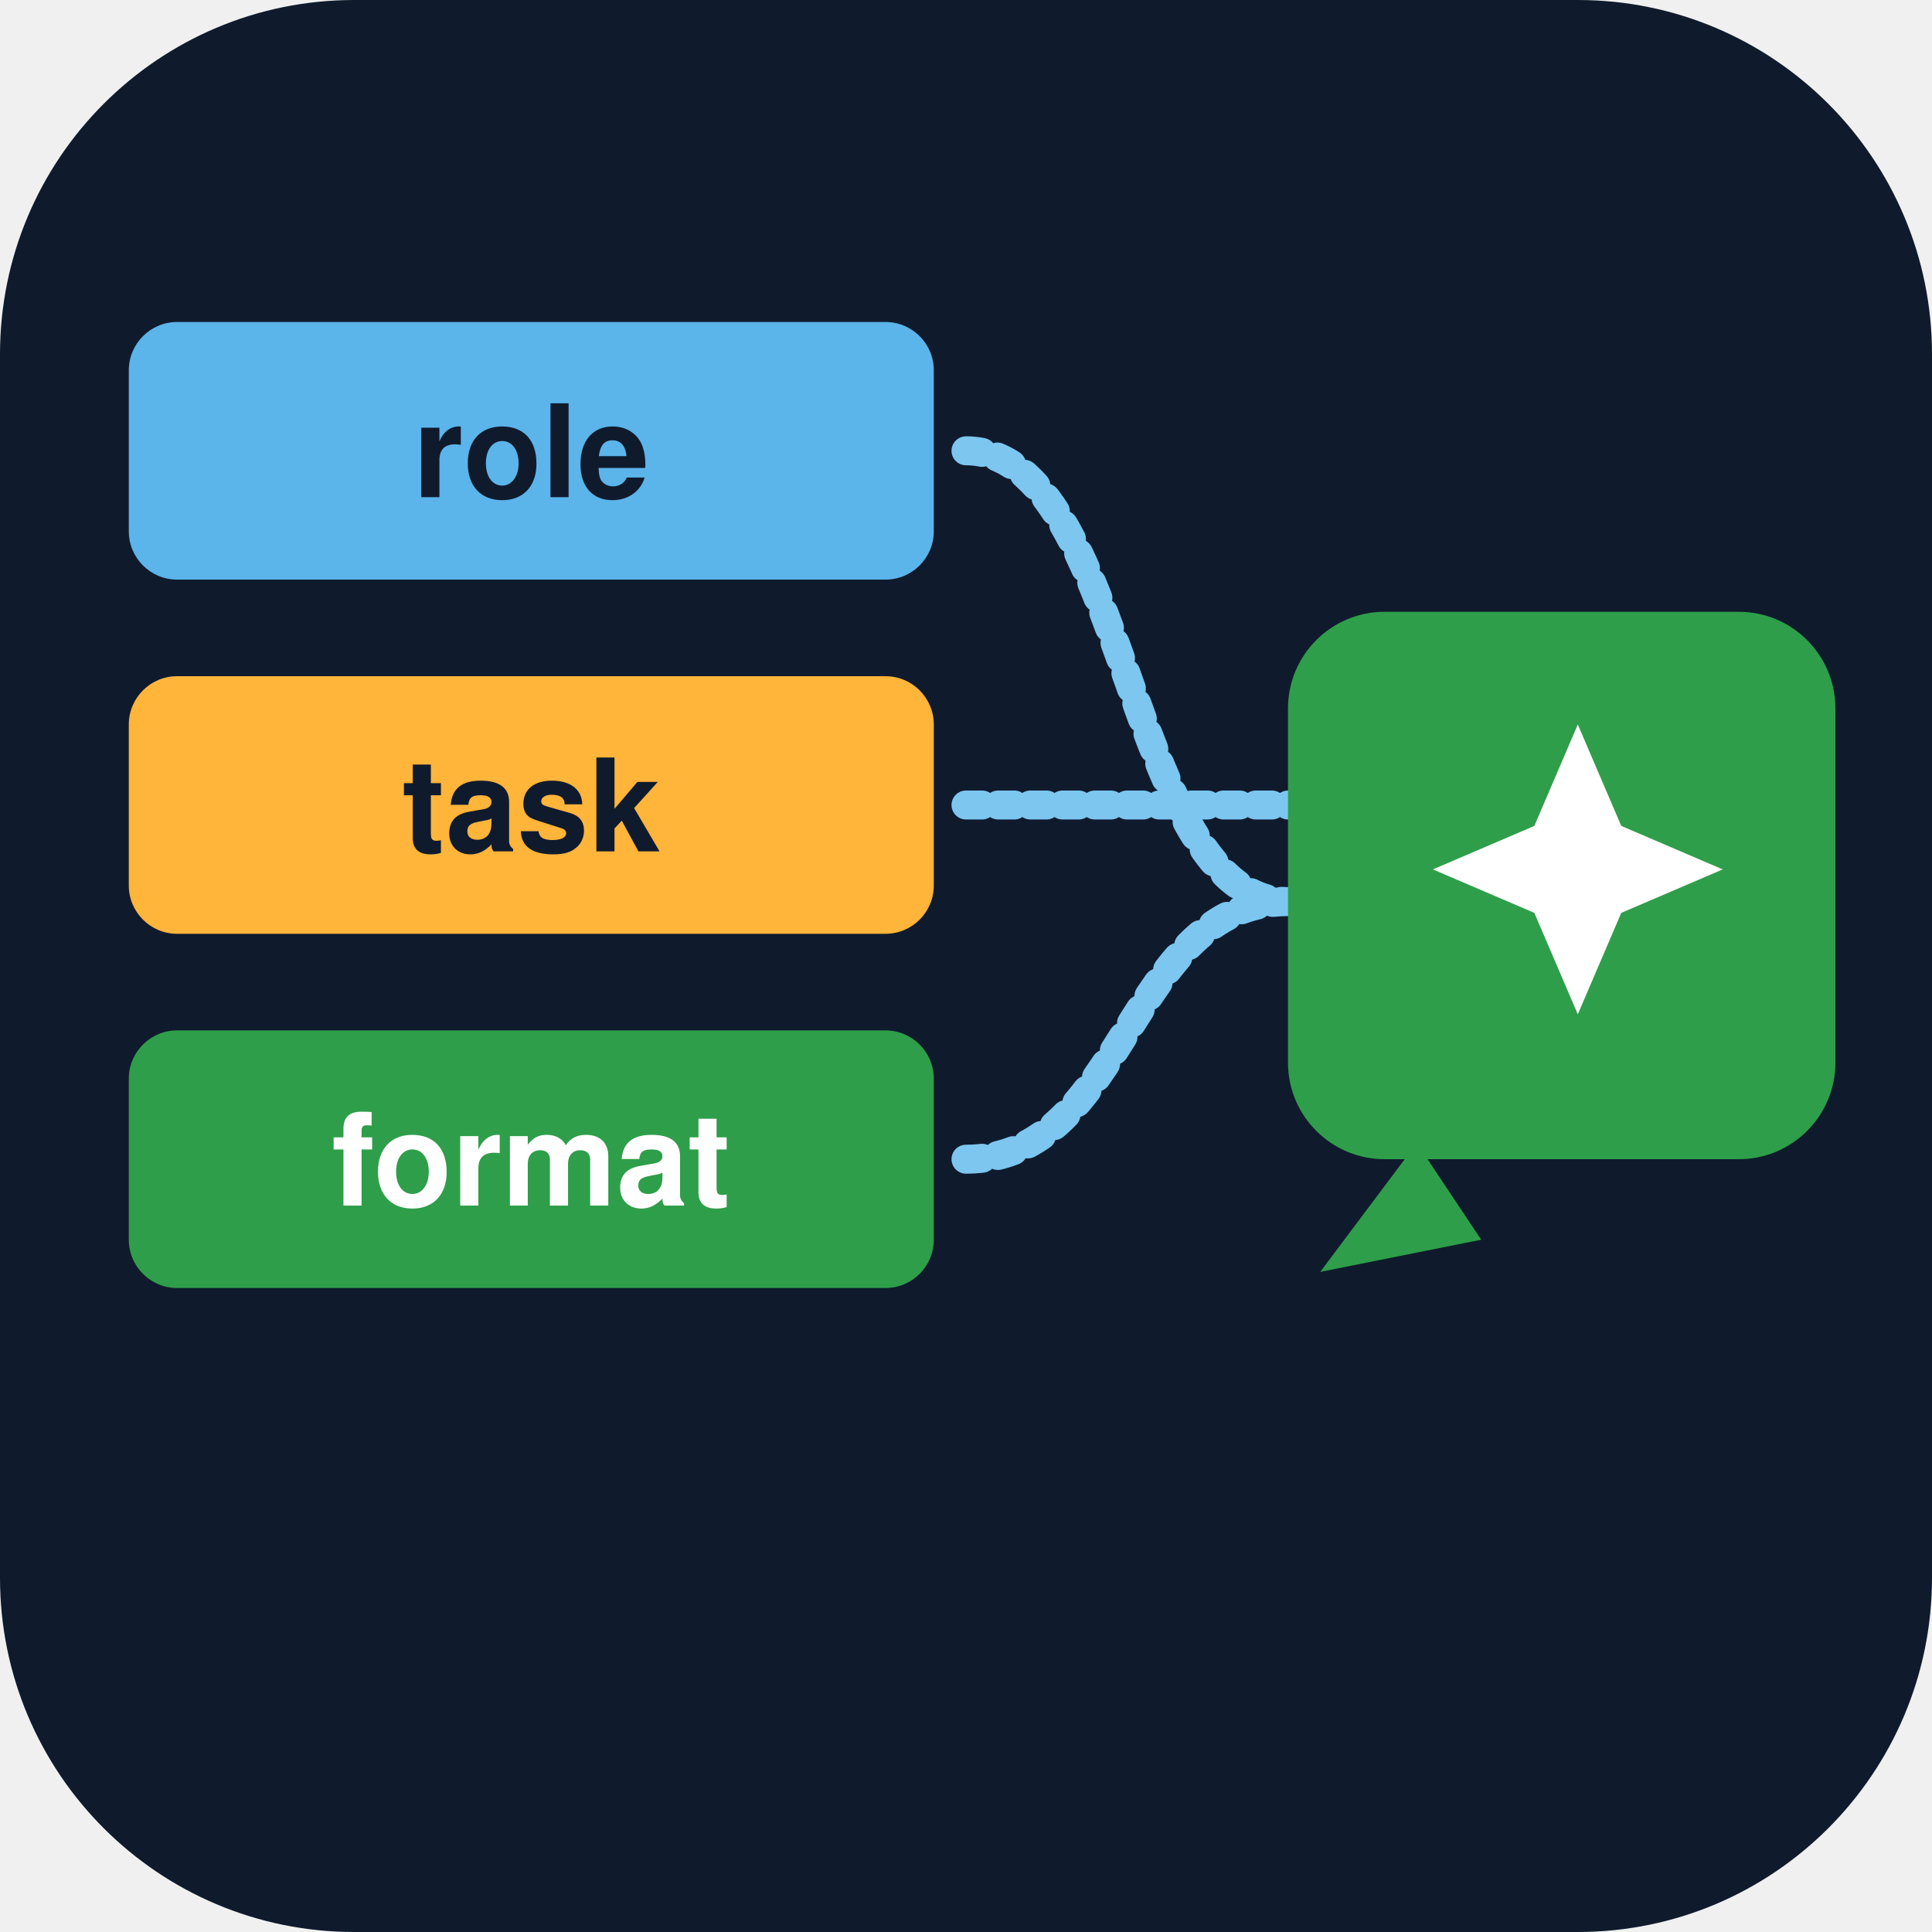
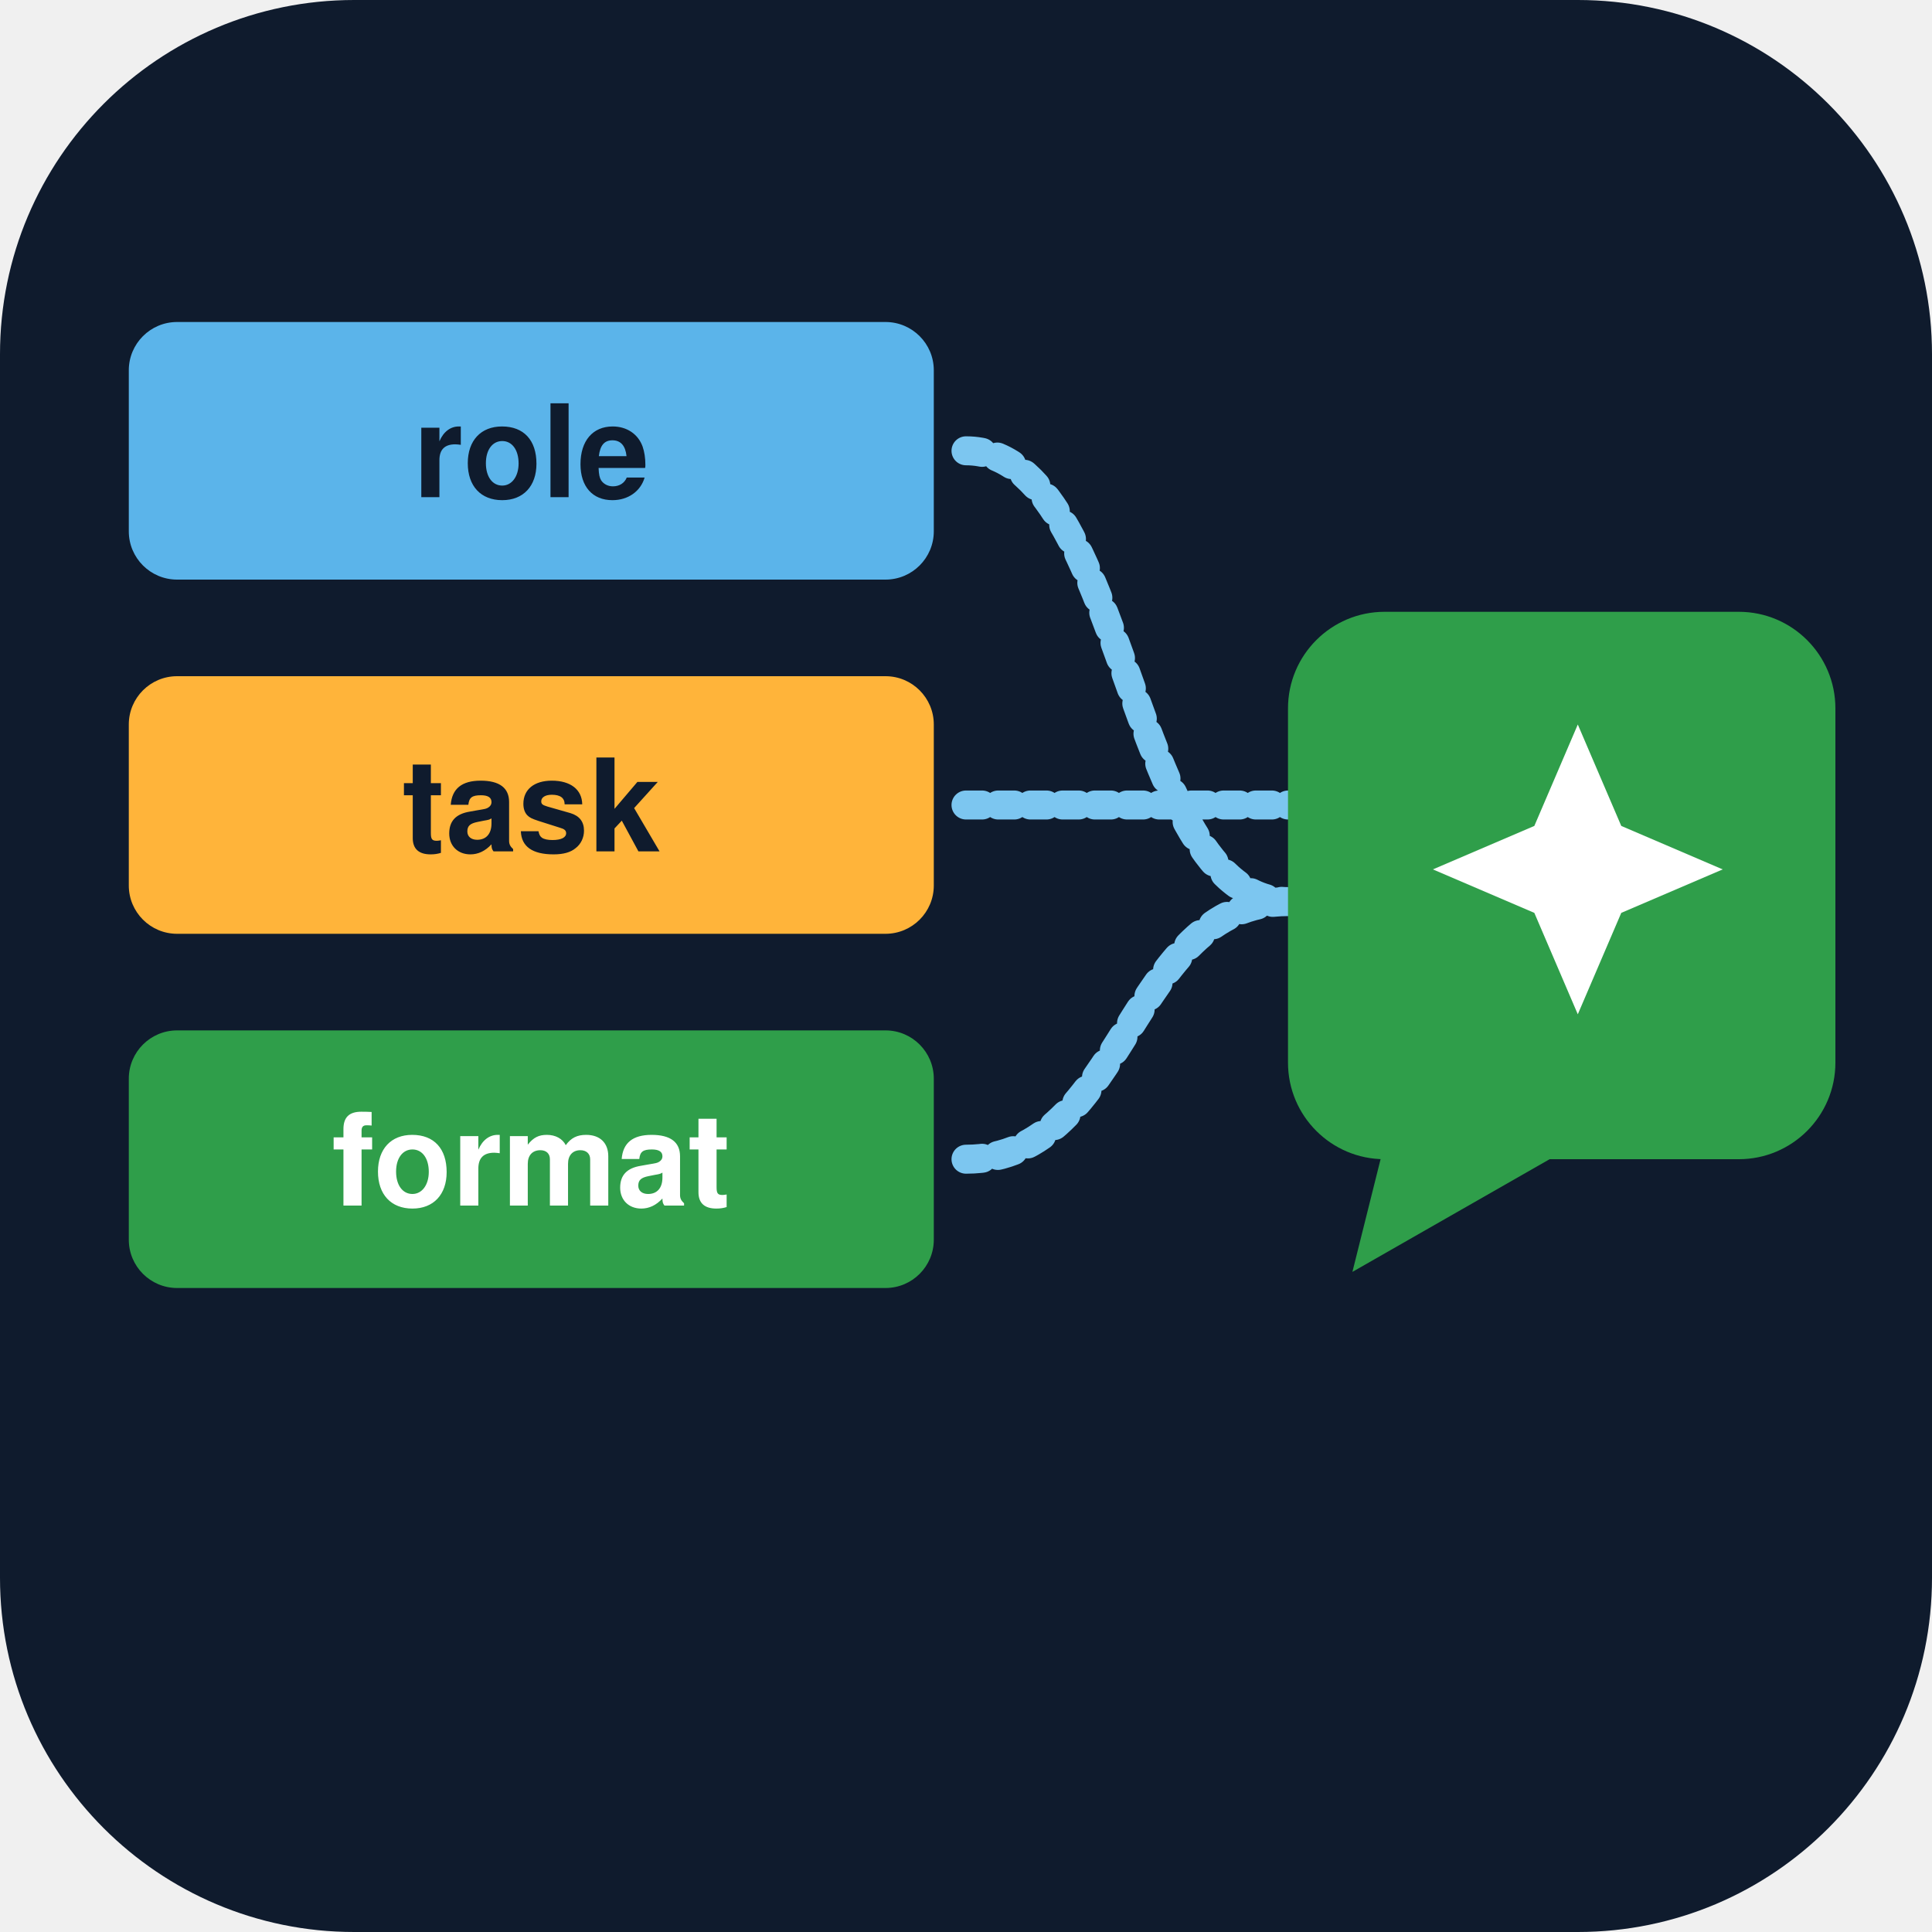
<svg xmlns="http://www.w3.org/2000/svg" viewBox="0 0 120 120" width="120" height="120" role="img">
  <style>@keyframes fade{0%{opacity:0}15.31%,43.75%,100%{opacity:1}}
@keyframes dr{0%{stroke-dashoffset:1}26.25%,43.75%,100%{stroke-dashoffset:0}}
@keyframes pop{0%{opacity:0;transform:scale(.3)}15.31%,43.75%,100%{opacity:1;transform:scale(1)}}
.f{animation:fade 8s ease-out both infinite alternate}
.d{stroke-dasharray:1;animation:dr 8s ease-out both infinite alternate}
.p{transform-box:fill-box;transform-origin:center;animation:pop 8s ease-out both infinite alternate}
@media (prefers-reduced-motion: reduce){*{animation:none!important}}</style>
  <rect width="120" height="120" rx="22" fill="#0f1b2d" />
  <g class="p" style="animation-delay:0s">
    <g>
      <rect x="8" y="20" width="50" height="16" rx="3" fill="#5bb4ea" />
      <text x="33.0" y="30.88" text-anchor="middle" font-size="8" fill="#0f1b2d" font-family="-apple-system,Helvetica,Arial,sans-serif" font-weight="600">role</text>
    </g>
  </g>
  <g class="p" style="animation-delay:0.5s">
    <g>
      <rect x="8" y="42" width="50" height="16" rx="3" fill="#ffb43a" />
      <text x="33.0" y="52.88" text-anchor="middle" font-size="8" fill="#0f1b2d" font-family="-apple-system,Helvetica,Arial,sans-serif" font-weight="600">task</text>
    </g>
  </g>
  <g class="p" style="animation-delay:1.0s">
    <g>
      <rect x="8" y="64" width="50" height="16" rx="3" fill="#2f9e4a" />
      <text x="33.0" y="74.88" text-anchor="middle" font-size="8" fill="#fff" font-family="-apple-system,Helvetica,Arial,sans-serif" font-weight="600">format</text>
    </g>
  </g>
  <path class="d" style="animation-delay:1.8s" pathLength="1" d="M60,28 C70,28 70,56 80,56 M60,50 H80 M60,72 C70,72 70,56 80,56" stroke="#7cc6f0" stroke-width="1.8" stroke-linecap="round" stroke-linejoin="round" fill="none" />
  <g class="p" style="animation-delay:2.4s">
    <g>
      <rect x="80" y="38" width="34" height="34" rx="6" fill="#2f9e4a" />
-       <path d="M88,71 l-6,8 l10,-2 z" fill="#2f9e4a" />
+       <path d="M86,71 L98,71 L84,79 z" fill="#2f9e4a" />
    </g>
  </g>
  <g class="p" style="animation-delay:3.0s">
    <path d="M98,45 L100.7,51.3 L107,54 L100.7,56.7 L98,63 L95.3,56.7 L89,54 L95.3,51.3 Z" fill="#fff" />
  </g>
</svg>
